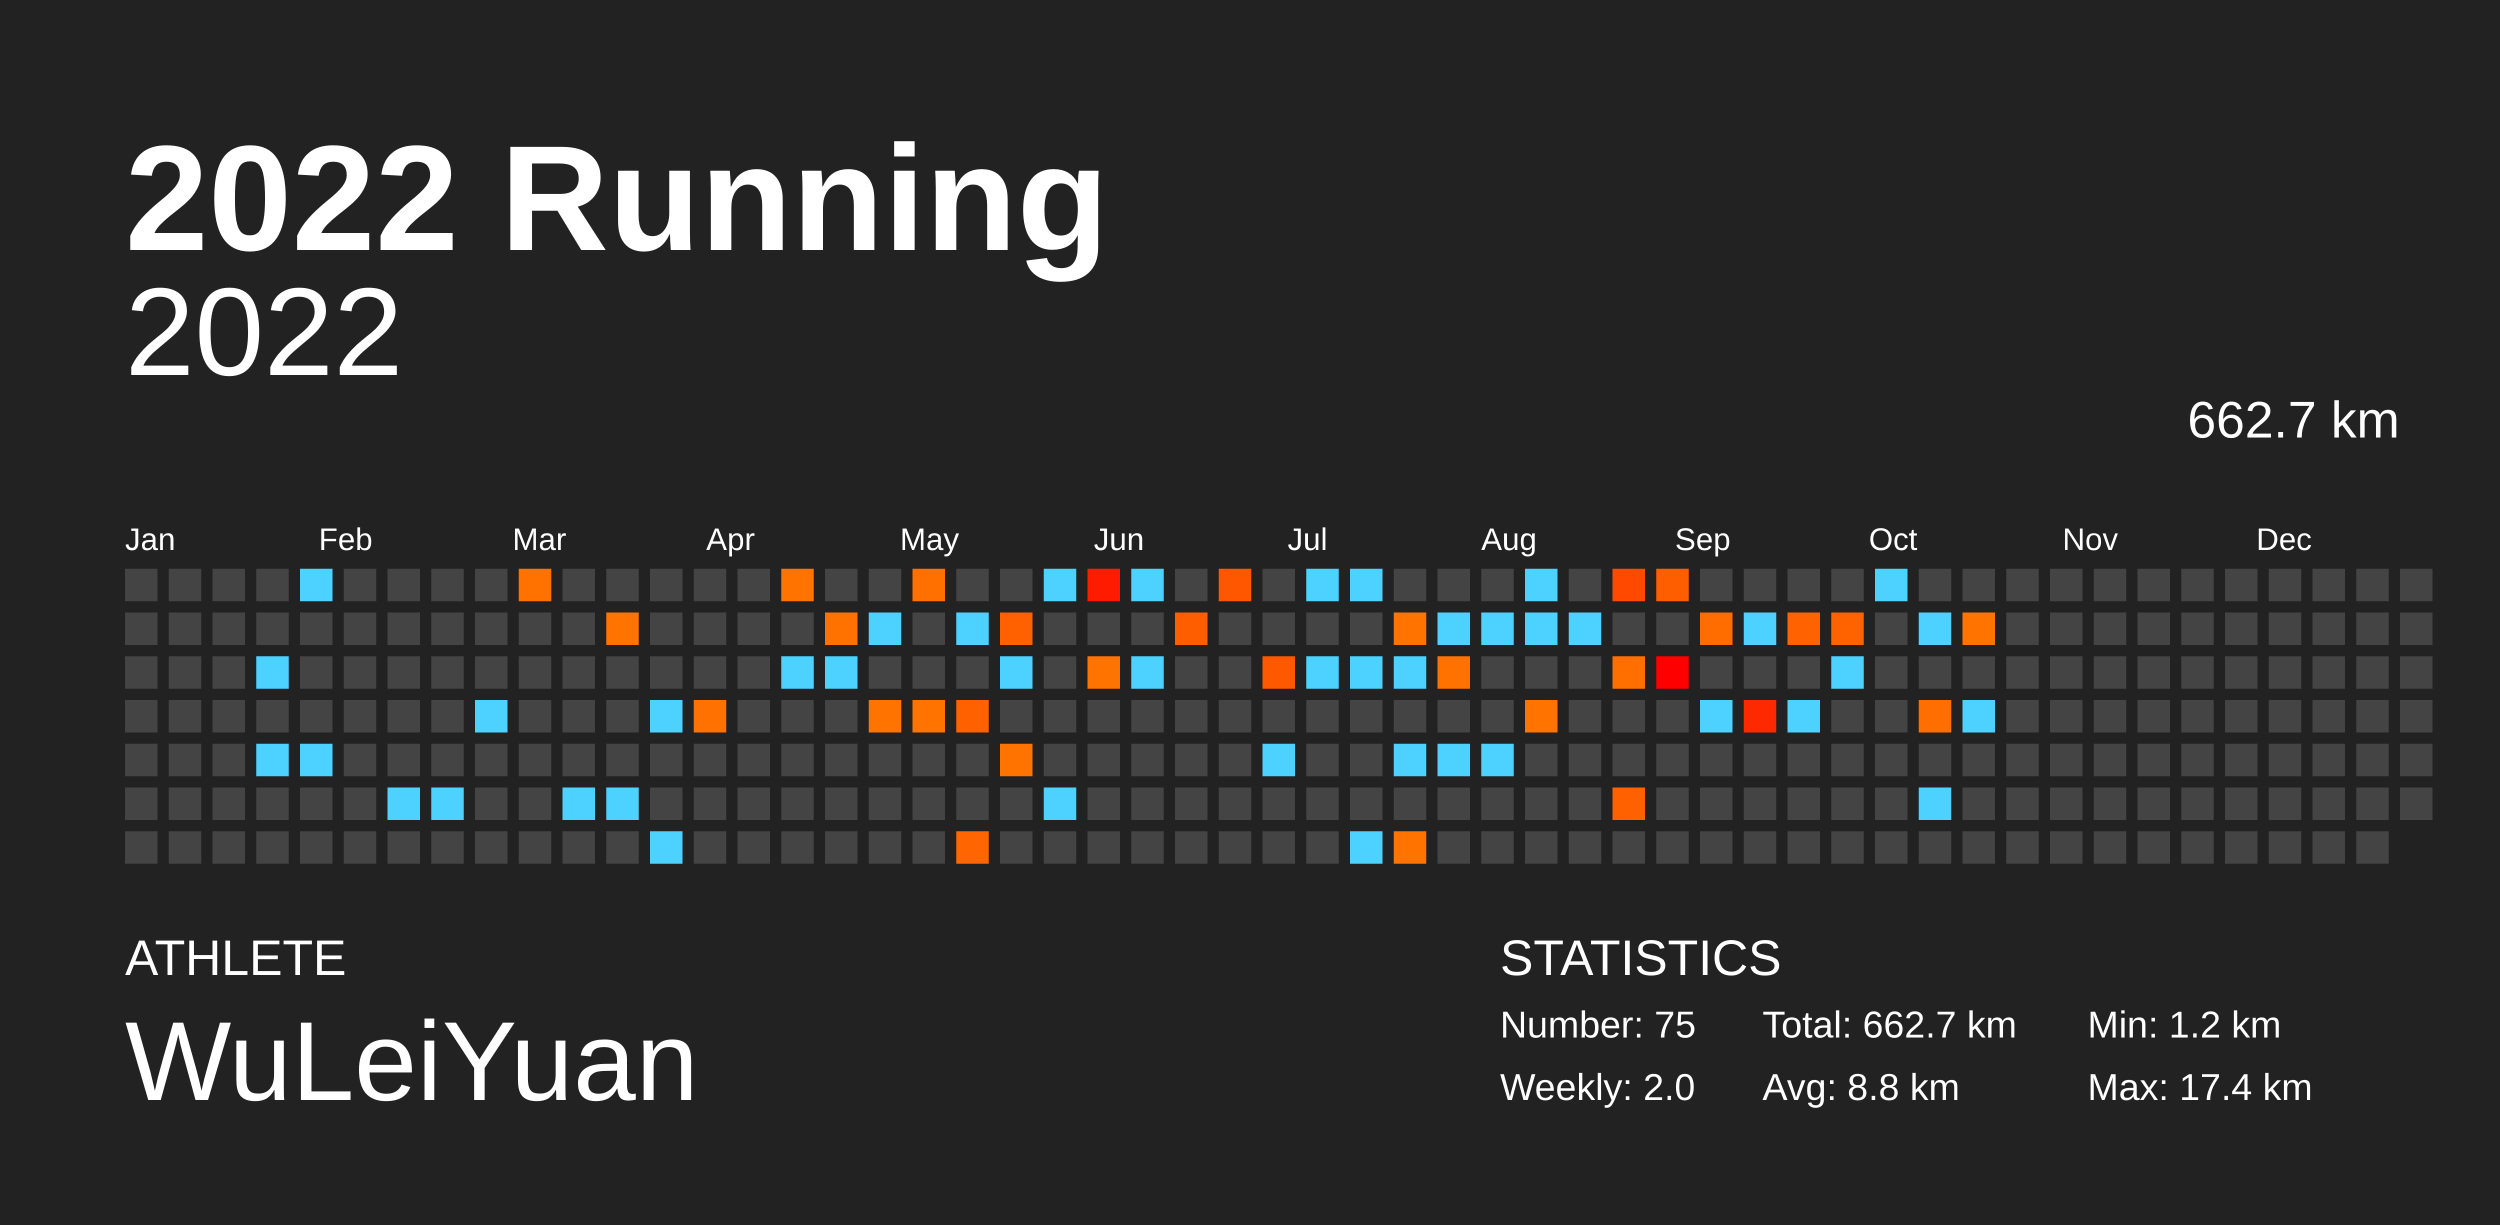
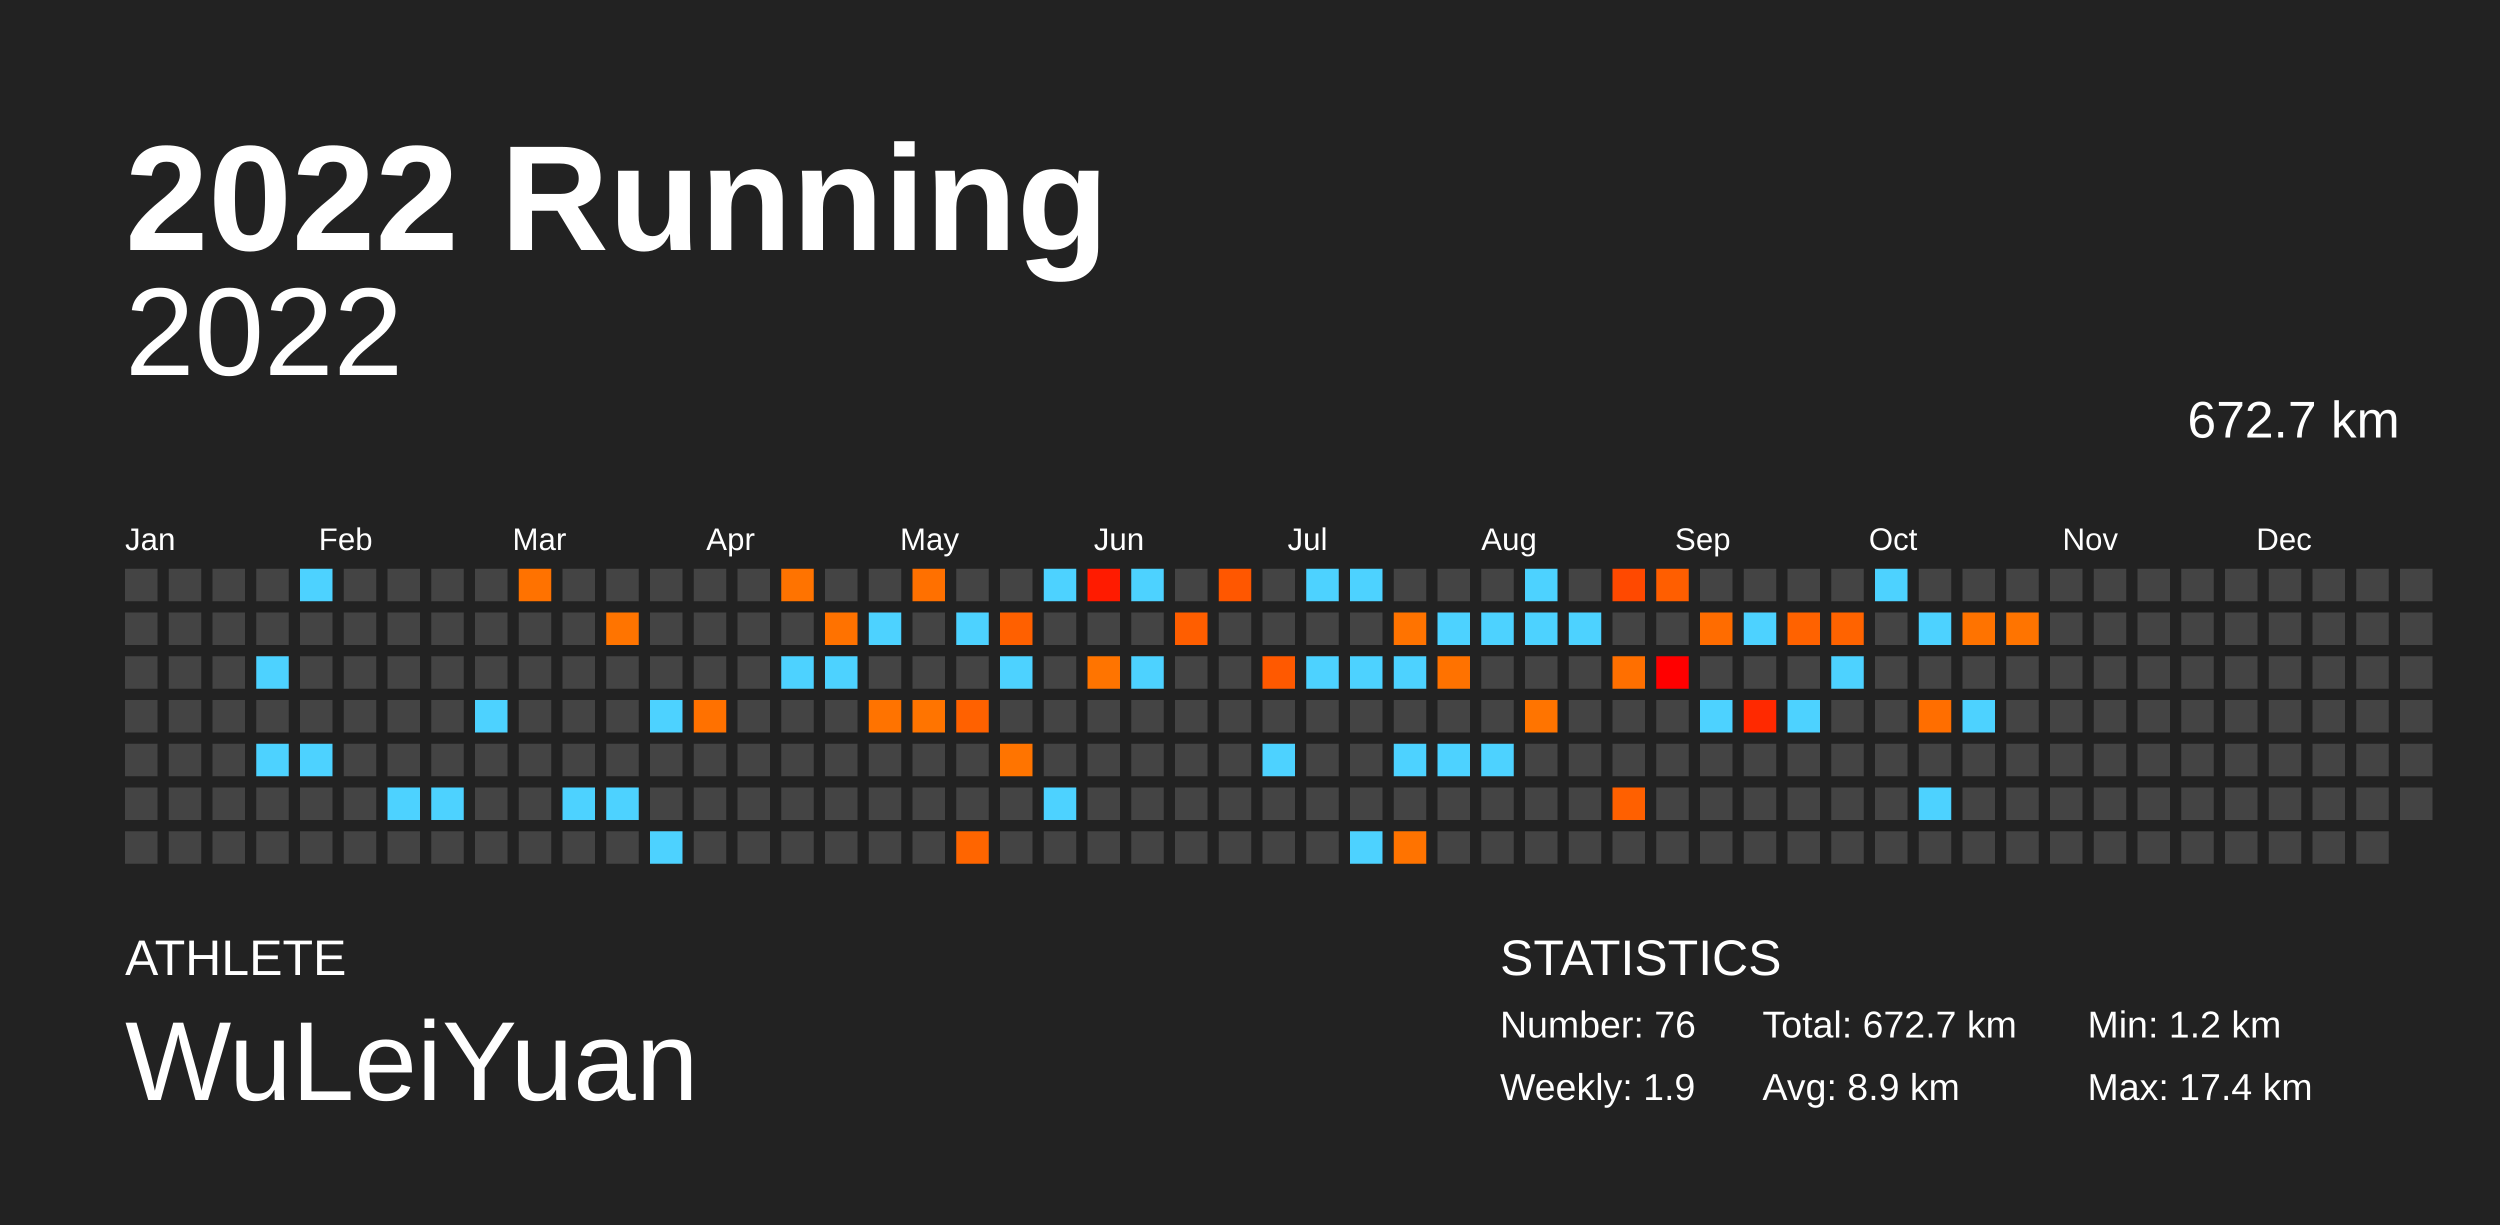
<svg xmlns="http://www.w3.org/2000/svg" baseProfile="full" height="98mm" version="1.1" viewBox="0,0,200,98" width="200mm">
  <defs />
  <rect fill="#222222" height="98" width="200" x="0" y="0" />
  <text fill="#FFFFFF" style="font-size:12px; font-family:Arial; font-weight:bold;" x="10" y="20">2022 Running</text>
  <text fill="#FFFFFF" style="font-size:4px; font-family:Arial" x="10" y="78">ATHLETE</text>
  <text fill="#FFFFFF" style="font-size:9px; font-family:Arial" x="10" y="88">WuLeiYuan</text>
  <text fill="#FFFFFF" style="font-size:4px; font-family:Arial" x="120" y="78">STATISTICS</text>
-   <text fill="#FFFFFF" style="font-size:3px; font-family:Arial" x="120" y="83">Number: 75</text>
-   <text fill="#FFFFFF" style="font-size:3px; font-family:Arial" x="120" y="88">Weekly: 2.0</text>
-   <text fill="#FFFFFF" style="font-size:3px; font-family:Arial" x="141" y="83">Total: 662.7 km</text>
-   <text fill="#FFFFFF" style="font-size:3px; font-family:Arial" x="141" y="88">Avg: 8.8 km</text>
+   <text fill="#FFFFFF" style="font-size:3px; font-family:Arial" x="120" y="83">Number: 76</text>
+   <text fill="#FFFFFF" style="font-size:3px; font-family:Arial" x="120" y="88">Weekly: 1.9</text>
+   <text fill="#FFFFFF" style="font-size:3px; font-family:Arial" x="141" y="83">Total: 672.7 km</text>
+   <text fill="#FFFFFF" style="font-size:3px; font-family:Arial" x="141" y="88">Avg: 8.9 km</text>
  <text fill="#FFFFFF" style="font-size:3px; font-family:Arial" x="167" y="83">Min: 1.2 km</text>
  <text fill="#FFFFFF" style="font-size:3px; font-family:Arial" x="167" y="88">Max: 17.4 km</text>
  <text alignment-baseline="hanging" fill="#FFFFFF" style="font-size:10.0px; font-family:Arial;" x="10" y="30">2022</text>
-   <text alignment-baseline="hanging" fill="#FFFFFF" style="font-size:4.125px; font-family:Arial;" x="175" y="35">662.7 km</text>
+   <text alignment-baseline="hanging" fill="#FFFFFF" style="font-size:4.125px; font-family:Arial;" x="175" y="35">672.7 km</text>
  <text fill="#FFFFFF" style="font-size:2.5px; font-family:Arial" x="10.0" y="44">Jan</text>
  <text fill="#FFFFFF" style="font-size:2.5px; font-family:Arial" x="25.5" y="44">Feb</text>
  <text fill="#FFFFFF" style="font-size:2.5px; font-family:Arial" x="41.0" y="44">Mar</text>
  <text fill="#FFFFFF" style="font-size:2.5px; font-family:Arial" x="56.5" y="44">Apr</text>
  <text fill="#FFFFFF" style="font-size:2.5px; font-family:Arial" x="72.0" y="44">May</text>
  <text fill="#FFFFFF" style="font-size:2.5px; font-family:Arial" x="87.5" y="44">Jun</text>
  <text fill="#FFFFFF" style="font-size:2.5px; font-family:Arial" x="103.0" y="44">Jul</text>
  <text fill="#FFFFFF" style="font-size:2.5px; font-family:Arial" x="118.5" y="44">Aug</text>
  <text fill="#FFFFFF" style="font-size:2.5px; font-family:Arial" x="134.0" y="44">Sep</text>
  <text fill="#FFFFFF" style="font-size:2.5px; font-family:Arial" x="149.5" y="44">Oct</text>
  <text fill="#FFFFFF" style="font-size:2.5px; font-family:Arial" x="165.0" y="44">Nov</text>
  <text fill="#FFFFFF" style="font-size:2.5px; font-family:Arial" x="180.5" y="44">Dec</text>
  <rect fill="#444444" height="2.6" width="2.6" x="10.0" y="45.5" />
  <rect fill="#444444" height="2.6" width="2.6" x="10.0" y="49.0" />
  <rect fill="#444444" height="2.6" width="2.6" x="10.0" y="52.5" />
  <rect fill="#444444" height="2.6" width="2.6" x="10.0" y="56.0" />
  <rect fill="#444444" height="2.6" width="2.6" x="10.0" y="59.5" />
  <rect fill="#444444" height="2.6" width="2.6" x="10.0" y="63.0" />
  <rect fill="#444444" height="2.6" width="2.6" x="10.0" y="66.5" />
  <rect fill="#444444" height="2.6" width="2.6" x="13.5" y="45.5" />
  <rect fill="#444444" height="2.6" width="2.6" x="13.5" y="49.0" />
  <rect fill="#444444" height="2.6" width="2.6" x="13.5" y="52.5" />
  <rect fill="#444444" height="2.6" width="2.6" x="13.5" y="56.0" />
  <rect fill="#444444" height="2.6" width="2.6" x="13.5" y="59.5" />
  <rect fill="#444444" height="2.6" width="2.6" x="13.5" y="63.0" />
  <rect fill="#444444" height="2.6" width="2.6" x="13.5" y="66.5" />
  <rect fill="#444444" height="2.6" width="2.6" x="17.0" y="45.5" />
  <rect fill="#444444" height="2.6" width="2.6" x="17.0" y="49.0" />
  <rect fill="#444444" height="2.6" width="2.6" x="17.0" y="52.5" />
  <rect fill="#444444" height="2.6" width="2.6" x="17.0" y="56.0" />
  <rect fill="#444444" height="2.6" width="2.6" x="17.0" y="59.5" />
  <rect fill="#444444" height="2.6" width="2.6" x="17.0" y="63.0" />
  <rect fill="#444444" height="2.6" width="2.6" x="17.0" y="66.5" />
  <rect fill="#444444" height="2.6" width="2.6" x="20.5" y="45.5" />
  <rect fill="#444444" height="2.6" width="2.6" x="20.5" y="49.0" />
  <rect fill="#4dd2ff" height="2.6" width="2.6" x="20.5" y="52.5" />
  <rect fill="#444444" height="2.6" width="2.6" x="20.5" y="56.0" />
  <rect fill="#4dd2ff" height="2.6" width="2.6" x="20.5" y="59.5" />
  <rect fill="#444444" height="2.6" width="2.6" x="20.5" y="63.0" />
  <rect fill="#444444" height="2.6" width="2.6" x="20.5" y="66.5" />
  <rect fill="#4dd2ff" height="2.6" width="2.6" x="24.0" y="45.5" />
  <rect fill="#444444" height="2.6" width="2.6" x="24.0" y="49.0" />
  <rect fill="#444444" height="2.6" width="2.6" x="24.0" y="52.5" />
  <rect fill="#444444" height="2.6" width="2.6" x="24.0" y="56.0" />
  <rect fill="#4dd2ff" height="2.6" width="2.6" x="24.0" y="59.5" />
  <rect fill="#444444" height="2.6" width="2.6" x="24.0" y="63.0" />
  <rect fill="#444444" height="2.6" width="2.6" x="24.0" y="66.5" />
  <rect fill="#444444" height="2.6" width="2.6" x="27.5" y="45.5" />
  <rect fill="#444444" height="2.6" width="2.6" x="27.5" y="49.0" />
  <rect fill="#444444" height="2.6" width="2.6" x="27.5" y="52.5" />
  <rect fill="#444444" height="2.6" width="2.6" x="27.5" y="56.0" />
  <rect fill="#444444" height="2.6" width="2.6" x="27.5" y="59.5" />
  <rect fill="#444444" height="2.6" width="2.6" x="27.5" y="63.0" />
  <rect fill="#444444" height="2.6" width="2.6" x="27.5" y="66.5" />
  <rect fill="#444444" height="2.6" width="2.6" x="31.0" y="45.5" />
  <rect fill="#444444" height="2.6" width="2.6" x="31.0" y="49.0" />
  <rect fill="#444444" height="2.6" width="2.6" x="31.0" y="52.5" />
  <rect fill="#444444" height="2.6" width="2.6" x="31.0" y="56.0" />
  <rect fill="#444444" height="2.6" width="2.6" x="31.0" y="59.5" />
  <rect fill="#4dd2ff" height="2.6" width="2.6" x="31.0" y="63.0" />
  <rect fill="#444444" height="2.6" width="2.6" x="31.0" y="66.5" />
  <rect fill="#444444" height="2.6" width="2.6" x="34.5" y="45.5" />
  <rect fill="#444444" height="2.6" width="2.6" x="34.5" y="49.0" />
  <rect fill="#444444" height="2.6" width="2.6" x="34.5" y="52.5" />
  <rect fill="#444444" height="2.6" width="2.6" x="34.5" y="56.0" />
  <rect fill="#444444" height="2.6" width="2.6" x="34.5" y="59.5" />
  <rect fill="#4dd2ff" height="2.6" width="2.6" x="34.5" y="63.0" />
  <rect fill="#444444" height="2.6" width="2.6" x="34.5" y="66.5" />
  <rect fill="#444444" height="2.6" width="2.6" x="38.0" y="45.5" />
  <rect fill="#444444" height="2.6" width="2.6" x="38.0" y="49.0" />
  <rect fill="#444444" height="2.6" width="2.6" x="38.0" y="52.5" />
  <rect fill="#4dd2ff" height="2.6" width="2.6" x="38.0" y="56.0" />
  <rect fill="#444444" height="2.6" width="2.6" x="38.0" y="59.5" />
  <rect fill="#444444" height="2.6" width="2.6" x="38.0" y="63.0" />
  <rect fill="#444444" height="2.6" width="2.6" x="38.0" y="66.5" />
  <rect fill="#ff7200" height="2.6" width="2.6" x="41.5" y="45.5" />
  <rect fill="#444444" height="2.6" width="2.6" x="41.5" y="49.0" />
  <rect fill="#444444" height="2.6" width="2.6" x="41.5" y="52.5" />
  <rect fill="#444444" height="2.6" width="2.6" x="41.5" y="56.0" />
  <rect fill="#444444" height="2.6" width="2.6" x="41.5" y="59.5" />
  <rect fill="#444444" height="2.6" width="2.6" x="41.5" y="63.0" />
  <rect fill="#444444" height="2.6" width="2.6" x="41.5" y="66.5" />
  <rect fill="#444444" height="2.6" width="2.6" x="45.0" y="45.5" />
  <rect fill="#444444" height="2.6" width="2.6" x="45.0" y="49.0" />
  <rect fill="#444444" height="2.6" width="2.6" x="45.0" y="52.5" />
  <rect fill="#444444" height="2.6" width="2.6" x="45.0" y="56.0" />
  <rect fill="#444444" height="2.6" width="2.6" x="45.0" y="59.5" />
  <rect fill="#4dd2ff" height="2.6" width="2.6" x="45.0" y="63.0" />
  <rect fill="#444444" height="2.6" width="2.6" x="45.0" y="66.5" />
  <rect fill="#444444" height="2.6" width="2.6" x="48.5" y="45.5" />
  <rect fill="#ff7400" height="2.6" width="2.6" x="48.5" y="49.0" />
  <rect fill="#444444" height="2.6" width="2.6" x="48.5" y="52.5" />
  <rect fill="#444444" height="2.6" width="2.6" x="48.5" y="56.0" />
  <rect fill="#444444" height="2.6" width="2.6" x="48.5" y="59.5" />
  <rect fill="#4dd2ff" height="2.6" width="2.6" x="48.5" y="63.0" />
  <rect fill="#444444" height="2.6" width="2.6" x="48.5" y="66.5" />
  <rect fill="#444444" height="2.6" width="2.6" x="52.0" y="45.5" />
  <rect fill="#444444" height="2.6" width="2.6" x="52.0" y="49.0" />
  <rect fill="#444444" height="2.6" width="2.6" x="52.0" y="52.5" />
  <rect fill="#4dd2ff" height="2.6" width="2.6" x="52.0" y="56.0" />
  <rect fill="#444444" height="2.6" width="2.6" x="52.0" y="59.5" />
  <rect fill="#444444" height="2.6" width="2.6" x="52.0" y="63.0" />
  <rect fill="#4dd2ff" height="2.6" width="2.6" x="52.0" y="66.5" />
  <rect fill="#444444" height="2.6" width="2.6" x="55.5" y="45.5" />
  <rect fill="#444444" height="2.6" width="2.6" x="55.5" y="49.0" />
  <rect fill="#444444" height="2.6" width="2.6" x="55.5" y="52.5" />
  <rect fill="#ff7100" height="2.6" width="2.6" x="55.5" y="56.0" />
  <rect fill="#444444" height="2.6" width="2.6" x="55.5" y="59.5" />
  <rect fill="#444444" height="2.6" width="2.6" x="55.5" y="63.0" />
  <rect fill="#444444" height="2.6" width="2.6" x="55.5" y="66.5" />
  <rect fill="#444444" height="2.6" width="2.6" x="59.0" y="45.5" />
  <rect fill="#444444" height="2.6" width="2.6" x="59.0" y="49.0" />
  <rect fill="#444444" height="2.6" width="2.6" x="59.0" y="52.5" />
  <rect fill="#444444" height="2.6" width="2.6" x="59.0" y="56.0" />
  <rect fill="#444444" height="2.6" width="2.6" x="59.0" y="59.5" />
  <rect fill="#444444" height="2.6" width="2.6" x="59.0" y="63.0" />
  <rect fill="#444444" height="2.6" width="2.6" x="59.0" y="66.5" />
  <rect fill="#ff7300" height="2.6" width="2.6" x="62.5" y="45.5" />
  <rect fill="#444444" height="2.6" width="2.6" x="62.5" y="49.0" />
  <rect fill="#4dd2ff" height="2.6" width="2.6" x="62.5" y="52.5" />
  <rect fill="#444444" height="2.6" width="2.6" x="62.5" y="56.0" />
  <rect fill="#444444" height="2.6" width="2.6" x="62.5" y="59.5" />
  <rect fill="#444444" height="2.6" width="2.6" x="62.5" y="63.0" />
  <rect fill="#444444" height="2.6" width="2.6" x="62.5" y="66.5" />
  <rect fill="#444444" height="2.6" width="2.6" x="66.0" y="45.5" />
  <rect fill="#ff7200" height="2.6" width="2.6" x="66.0" y="49.0" />
  <rect fill="#4dd2ff" height="2.6" width="2.6" x="66.0" y="52.5" />
  <rect fill="#444444" height="2.6" width="2.6" x="66.0" y="56.0" />
  <rect fill="#444444" height="2.6" width="2.6" x="66.0" y="59.5" />
  <rect fill="#444444" height="2.6" width="2.6" x="66.0" y="63.0" />
  <rect fill="#444444" height="2.6" width="2.6" x="66.0" y="66.5" />
  <rect fill="#444444" height="2.6" width="2.6" x="69.5" y="45.5" />
  <rect fill="#4dd2ff" height="2.6" width="2.6" x="69.5" y="49.0" />
  <rect fill="#444444" height="2.6" width="2.6" x="69.5" y="52.5" />
  <rect fill="#ff7300" height="2.6" width="2.6" x="69.5" y="56.0" />
  <rect fill="#444444" height="2.6" width="2.6" x="69.5" y="59.5" />
  <rect fill="#444444" height="2.6" width="2.6" x="69.5" y="63.0" />
  <rect fill="#444444" height="2.6" width="2.6" x="69.5" y="66.5" />
  <rect fill="#ff7000" height="2.6" width="2.6" x="73.0" y="45.5" />
  <rect fill="#444444" height="2.6" width="2.6" x="73.0" y="49.0" />
  <rect fill="#444444" height="2.6" width="2.6" x="73.0" y="52.5" />
  <rect fill="#ff7400" height="2.6" width="2.6" x="73.0" y="56.0" />
  <rect fill="#444444" height="2.6" width="2.6" x="73.0" y="59.5" />
  <rect fill="#444444" height="2.6" width="2.6" x="73.0" y="63.0" />
  <rect fill="#444444" height="2.6" width="2.6" x="73.0" y="66.5" />
  <rect fill="#444444" height="2.6" width="2.6" x="76.5" y="45.5" />
  <rect fill="#4dd2ff" height="2.6" width="2.6" x="76.5" y="49.0" />
  <rect fill="#444444" height="2.6" width="2.6" x="76.5" y="52.5" />
  <rect fill="#ff6100" height="2.6" width="2.6" x="76.5" y="56.0" />
  <rect fill="#444444" height="2.6" width="2.6" x="76.5" y="59.5" />
  <rect fill="#444444" height="2.6" width="2.6" x="76.5" y="63.0" />
  <rect fill="#ff6500" height="2.6" width="2.6" x="76.5" y="66.5" />
  <rect fill="#444444" height="2.6" width="2.6" x="80.0" y="45.5" />
  <rect fill="#ff6000" height="2.6" width="2.6" x="80.0" y="49.0" />
  <rect fill="#4dd2ff" height="2.6" width="2.6" x="80.0" y="52.5" />
  <rect fill="#444444" height="2.6" width="2.6" x="80.0" y="56.0" />
  <rect fill="#ff7400" height="2.6" width="2.6" x="80.0" y="59.5" />
  <rect fill="#444444" height="2.6" width="2.6" x="80.0" y="63.0" />
  <rect fill="#444444" height="2.6" width="2.6" x="80.0" y="66.5" />
  <rect fill="#4dd2ff" height="2.6" width="2.6" x="83.5" y="45.5" />
  <rect fill="#444444" height="2.6" width="2.6" x="83.5" y="49.0" />
  <rect fill="#444444" height="2.6" width="2.6" x="83.5" y="52.5" />
  <rect fill="#444444" height="2.6" width="2.6" x="83.5" y="56.0" />
  <rect fill="#444444" height="2.6" width="2.6" x="83.5" y="59.5" />
  <rect fill="#4dd2ff" height="2.6" width="2.6" x="83.5" y="63.0" />
  <rect fill="#444444" height="2.6" width="2.6" x="83.5" y="66.5" />
  <rect fill="#ff1b00" height="2.6" width="2.6" x="87.0" y="45.5" />
  <rect fill="#444444" height="2.6" width="2.6" x="87.0" y="49.0" />
  <rect fill="#ff7400" height="2.6" width="2.6" x="87.0" y="52.5" />
  <rect fill="#444444" height="2.6" width="2.6" x="87.0" y="56.0" />
  <rect fill="#444444" height="2.6" width="2.6" x="87.0" y="59.5" />
  <rect fill="#444444" height="2.6" width="2.6" x="87.0" y="63.0" />
  <rect fill="#444444" height="2.6" width="2.6" x="87.0" y="66.5" />
  <rect fill="#4dd2ff" height="2.6" width="2.6" x="90.5" y="45.5" />
  <rect fill="#444444" height="2.6" width="2.6" x="90.5" y="49.0" />
  <rect fill="#4dd2ff" height="2.6" width="2.6" x="90.5" y="52.5" />
  <rect fill="#444444" height="2.6" width="2.6" x="90.5" y="56.0" />
  <rect fill="#444444" height="2.6" width="2.6" x="90.5" y="59.5" />
  <rect fill="#444444" height="2.6" width="2.6" x="90.5" y="63.0" />
  <rect fill="#444444" height="2.6" width="2.6" x="90.5" y="66.5" />
  <rect fill="#444444" height="2.6" width="2.6" x="94.0" y="45.5" />
  <rect fill="#ff5e00" height="2.6" width="2.6" x="94.0" y="49.0" />
  <rect fill="#444444" height="2.6" width="2.6" x="94.0" y="52.5" />
  <rect fill="#444444" height="2.6" width="2.6" x="94.0" y="56.0" />
  <rect fill="#444444" height="2.6" width="2.6" x="94.0" y="59.5" />
  <rect fill="#444444" height="2.6" width="2.6" x="94.0" y="63.0" />
  <rect fill="#444444" height="2.6" width="2.6" x="94.0" y="66.5" />
  <rect fill="#ff5700" height="2.6" width="2.6" x="97.5" y="45.5" />
  <rect fill="#444444" height="2.6" width="2.6" x="97.5" y="49.0" />
  <rect fill="#444444" height="2.6" width="2.6" x="97.5" y="52.5" />
  <rect fill="#444444" height="2.6" width="2.6" x="97.5" y="56.0" />
  <rect fill="#444444" height="2.6" width="2.6" x="97.5" y="59.5" />
  <rect fill="#444444" height="2.6" width="2.6" x="97.5" y="63.0" />
  <rect fill="#444444" height="2.6" width="2.6" x="97.5" y="66.5" />
  <rect fill="#444444" height="2.6" width="2.6" x="101.0" y="45.5" />
  <rect fill="#444444" height="2.6" width="2.6" x="101.0" y="49.0" />
  <rect fill="#ff5900" height="2.6" width="2.6" x="101.0" y="52.5" />
  <rect fill="#444444" height="2.6" width="2.6" x="101.0" y="56.0" />
  <rect fill="#4dd2ff" height="2.6" width="2.6" x="101.0" y="59.5" />
  <rect fill="#444444" height="2.6" width="2.6" x="101.0" y="63.0" />
  <rect fill="#444444" height="2.6" width="2.6" x="101.0" y="66.5" />
  <rect fill="#4dd2ff" height="2.6" width="2.6" x="104.5" y="45.5" />
  <rect fill="#444444" height="2.6" width="2.6" x="104.5" y="49.0" />
  <rect fill="#4dd2ff" height="2.6" width="2.6" x="104.5" y="52.5" />
  <rect fill="#444444" height="2.6" width="2.6" x="104.5" y="56.0" />
  <rect fill="#444444" height="2.6" width="2.6" x="104.5" y="59.5" />
  <rect fill="#444444" height="2.6" width="2.6" x="104.5" y="63.0" />
  <rect fill="#444444" height="2.6" width="2.6" x="104.5" y="66.5" />
  <rect fill="#4dd2ff" height="2.6" width="2.6" x="108.0" y="45.5" />
  <rect fill="#444444" height="2.6" width="2.6" x="108.0" y="49.0" />
  <rect fill="#4dd2ff" height="2.6" width="2.6" x="108.0" y="52.5" />
  <rect fill="#444444" height="2.6" width="2.6" x="108.0" y="56.0" />
  <rect fill="#444444" height="2.6" width="2.6" x="108.0" y="59.5" />
  <rect fill="#444444" height="2.6" width="2.6" x="108.0" y="63.0" />
  <rect fill="#4dd2ff" height="2.6" width="2.6" x="108.0" y="66.5" />
  <rect fill="#444444" height="2.6" width="2.6" x="111.5" y="45.5" />
  <rect fill="#ff7300" height="2.6" width="2.6" x="111.5" y="49.0" />
  <rect fill="#4dd2ff" height="2.6" width="2.6" x="111.5" y="52.5" />
  <rect fill="#444444" height="2.6" width="2.6" x="111.5" y="56.0" />
  <rect fill="#4dd2ff" height="2.6" width="2.6" x="111.5" y="59.5" />
  <rect fill="#444444" height="2.6" width="2.6" x="111.5" y="63.0" />
  <rect fill="#ff7300" height="2.6" width="2.6" x="111.5" y="66.5" />
  <rect fill="#444444" height="2.6" width="2.6" x="115.0" y="45.5" />
  <rect fill="#4dd2ff" height="2.6" width="2.6" x="115.0" y="49.0" />
  <rect fill="#ff7200" height="2.6" width="2.6" x="115.0" y="52.5" />
  <rect fill="#444444" height="2.6" width="2.6" x="115.0" y="56.0" />
  <rect fill="#4dd2ff" height="2.6" width="2.6" x="115.0" y="59.5" />
  <rect fill="#444444" height="2.6" width="2.6" x="115.0" y="63.0" />
  <rect fill="#444444" height="2.6" width="2.6" x="115.0" y="66.5" />
  <rect fill="#444444" height="2.6" width="2.6" x="118.5" y="45.5" />
  <rect fill="#4dd2ff" height="2.6" width="2.6" x="118.5" y="49.0" />
  <rect fill="#444444" height="2.6" width="2.6" x="118.5" y="52.5" />
  <rect fill="#444444" height="2.6" width="2.6" x="118.5" y="56.0" />
  <rect fill="#4dd2ff" height="2.6" width="2.6" x="118.5" y="59.5" />
  <rect fill="#444444" height="2.6" width="2.6" x="118.5" y="63.0" />
  <rect fill="#444444" height="2.6" width="2.6" x="118.5" y="66.5" />
  <rect fill="#4dd2ff" height="2.6" width="2.6" x="122.0" y="45.5" />
  <rect fill="#4dd2ff" height="2.6" width="2.6" x="122.0" y="49.0" />
  <rect fill="#444444" height="2.6" width="2.6" x="122.0" y="52.5" />
  <rect fill="#ff7400" height="2.6" width="2.6" x="122.0" y="56.0" />
  <rect fill="#444444" height="2.6" width="2.6" x="122.0" y="59.5" />
  <rect fill="#444444" height="2.6" width="2.6" x="122.0" y="63.0" />
  <rect fill="#444444" height="2.6" width="2.6" x="122.0" y="66.5" />
  <rect fill="#444444" height="2.6" width="2.6" x="125.5" y="45.5" />
  <rect fill="#4dd2ff" height="2.6" width="2.6" x="125.5" y="49.0" />
  <rect fill="#444444" height="2.6" width="2.6" x="125.5" y="52.5" />
  <rect fill="#444444" height="2.6" width="2.6" x="125.5" y="56.0" />
  <rect fill="#444444" height="2.6" width="2.6" x="125.5" y="59.5" />
  <rect fill="#444444" height="2.6" width="2.6" x="125.5" y="63.0" />
  <rect fill="#444444" height="2.6" width="2.6" x="125.5" y="66.5" />
  <rect fill="#ff4900" height="2.6" width="2.6" x="129.0" y="45.5" />
  <rect fill="#444444" height="2.6" width="2.6" x="129.0" y="49.0" />
  <rect fill="#ff6f00" height="2.6" width="2.6" x="129.0" y="52.5" />
  <rect fill="#444444" height="2.6" width="2.6" x="129.0" y="56.0" />
  <rect fill="#444444" height="2.6" width="2.6" x="129.0" y="59.5" />
  <rect fill="#ff6000" height="2.6" width="2.6" x="129.0" y="63.0" />
  <rect fill="#444444" height="2.6" width="2.6" x="129.0" y="66.5" />
  <rect fill="#ff5e00" height="2.6" width="2.6" x="132.5" y="45.5" />
  <rect fill="#444444" height="2.6" width="2.6" x="132.5" y="49.0" />
  <rect fill="#ff0000" height="2.6" width="2.6" x="132.5" y="52.5" />
  <rect fill="#444444" height="2.6" width="2.6" x="132.5" y="56.0" />
  <rect fill="#444444" height="2.6" width="2.6" x="132.5" y="59.5" />
  <rect fill="#444444" height="2.6" width="2.6" x="132.5" y="63.0" />
  <rect fill="#444444" height="2.6" width="2.6" x="132.5" y="66.5" />
  <rect fill="#444444" height="2.6" width="2.6" x="136.0" y="45.5" />
  <rect fill="#ff6c00" height="2.6" width="2.6" x="136.0" y="49.0" />
  <rect fill="#444444" height="2.6" width="2.6" x="136.0" y="52.5" />
  <rect fill="#4dd2ff" height="2.6" width="2.6" x="136.0" y="56.0" />
  <rect fill="#444444" height="2.6" width="2.6" x="136.0" y="59.5" />
  <rect fill="#444444" height="2.6" width="2.6" x="136.0" y="63.0" />
  <rect fill="#444444" height="2.6" width="2.6" x="136.0" y="66.5" />
  <rect fill="#444444" height="2.6" width="2.6" x="139.5" y="45.5" />
  <rect fill="#4dd2ff" height="2.6" width="2.6" x="139.5" y="49.0" />
  <rect fill="#444444" height="2.6" width="2.6" x="139.5" y="52.5" />
  <rect fill="#ff2900" height="2.6" width="2.6" x="139.5" y="56.0" />
  <rect fill="#444444" height="2.6" width="2.6" x="139.5" y="59.5" />
  <rect fill="#444444" height="2.6" width="2.6" x="139.5" y="63.0" />
  <rect fill="#444444" height="2.6" width="2.6" x="139.5" y="66.5" />
  <rect fill="#444444" height="2.6" width="2.6" x="143.0" y="45.5" />
  <rect fill="#ff6200" height="2.6" width="2.6" x="143.0" y="49.0" />
  <rect fill="#444444" height="2.6" width="2.6" x="143.0" y="52.5" />
  <rect fill="#4dd2ff" height="2.6" width="2.6" x="143.0" y="56.0" />
  <rect fill="#444444" height="2.6" width="2.6" x="143.0" y="59.5" />
  <rect fill="#444444" height="2.6" width="2.6" x="143.0" y="63.0" />
  <rect fill="#444444" height="2.6" width="2.6" x="143.0" y="66.5" />
  <rect fill="#444444" height="2.6" width="2.6" x="146.5" y="45.5" />
  <rect fill="#ff6300" height="2.6" width="2.6" x="146.5" y="49.0" />
  <rect fill="#4dd2ff" height="2.6" width="2.6" x="146.5" y="52.5" />
  <rect fill="#444444" height="2.6" width="2.6" x="146.5" y="56.0" />
  <rect fill="#444444" height="2.6" width="2.6" x="146.5" y="59.5" />
  <rect fill="#444444" height="2.6" width="2.6" x="146.5" y="63.0" />
  <rect fill="#444444" height="2.6" width="2.6" x="146.5" y="66.5" />
  <rect fill="#4dd2ff" height="2.6" width="2.6" x="150.0" y="45.5" />
  <rect fill="#444444" height="2.6" width="2.6" x="150.0" y="49.0" />
  <rect fill="#444444" height="2.6" width="2.6" x="150.0" y="52.5" />
  <rect fill="#444444" height="2.6" width="2.6" x="150.0" y="56.0" />
  <rect fill="#444444" height="2.6" width="2.6" x="150.0" y="59.5" />
  <rect fill="#444444" height="2.6" width="2.6" x="150.0" y="63.0" />
  <rect fill="#444444" height="2.6" width="2.6" x="150.0" y="66.5" />
  <rect fill="#444444" height="2.6" width="2.6" x="153.5" y="45.5" />
  <rect fill="#4dd2ff" height="2.6" width="2.6" x="153.5" y="49.0" />
  <rect fill="#444444" height="2.6" width="2.6" x="153.5" y="52.5" />
  <rect fill="#ff6e00" height="2.6" width="2.6" x="153.5" y="56.0" />
  <rect fill="#444444" height="2.6" width="2.6" x="153.5" y="59.5" />
  <rect fill="#4dd2ff" height="2.6" width="2.6" x="153.5" y="63.0" />
  <rect fill="#444444" height="2.6" width="2.6" x="153.5" y="66.5" />
  <rect fill="#444444" height="2.6" width="2.6" x="157.0" y="45.5" />
  <rect fill="#ff7300" height="2.6" width="2.6" x="157.0" y="49.0" />
  <rect fill="#444444" height="2.6" width="2.6" x="157.0" y="52.5" />
  <rect fill="#4dd2ff" height="2.6" width="2.6" x="157.0" y="56.0" />
  <rect fill="#444444" height="2.6" width="2.6" x="157.0" y="59.5" />
  <rect fill="#444444" height="2.6" width="2.6" x="157.0" y="63.0" />
  <rect fill="#444444" height="2.6" width="2.6" x="157.0" y="66.5" />
  <rect fill="#444444" height="2.6" width="2.6" x="160.5" y="45.5" />
-   <rect fill="#444444" height="2.6" width="2.6" x="160.5" y="49.0" />
+   <rect fill="#ff7400" height="2.6" width="2.6" x="160.5" y="49.0" />
  <rect fill="#444444" height="2.6" width="2.6" x="160.5" y="52.5" />
  <rect fill="#444444" height="2.6" width="2.6" x="160.5" y="56.0" />
  <rect fill="#444444" height="2.6" width="2.6" x="160.5" y="59.5" />
  <rect fill="#444444" height="2.6" width="2.6" x="160.5" y="63.0" />
  <rect fill="#444444" height="2.6" width="2.6" x="160.5" y="66.5" />
  <rect fill="#444444" height="2.6" width="2.6" x="164.0" y="45.5" />
  <rect fill="#444444" height="2.6" width="2.6" x="164.0" y="49.0" />
  <rect fill="#444444" height="2.6" width="2.6" x="164.0" y="52.5" />
  <rect fill="#444444" height="2.6" width="2.6" x="164.0" y="56.0" />
  <rect fill="#444444" height="2.6" width="2.6" x="164.0" y="59.5" />
  <rect fill="#444444" height="2.6" width="2.6" x="164.0" y="63.0" />
  <rect fill="#444444" height="2.6" width="2.6" x="164.0" y="66.5" />
  <rect fill="#444444" height="2.6" width="2.6" x="167.5" y="45.5" />
  <rect fill="#444444" height="2.6" width="2.6" x="167.5" y="49.0" />
  <rect fill="#444444" height="2.6" width="2.6" x="167.5" y="52.5" />
  <rect fill="#444444" height="2.6" width="2.6" x="167.5" y="56.0" />
  <rect fill="#444444" height="2.6" width="2.6" x="167.5" y="59.5" />
  <rect fill="#444444" height="2.6" width="2.6" x="167.5" y="63.0" />
  <rect fill="#444444" height="2.6" width="2.6" x="167.5" y="66.5" />
  <rect fill="#444444" height="2.6" width="2.6" x="171.0" y="45.5" />
  <rect fill="#444444" height="2.6" width="2.6" x="171.0" y="49.0" />
  <rect fill="#444444" height="2.6" width="2.6" x="171.0" y="52.5" />
  <rect fill="#444444" height="2.6" width="2.6" x="171.0" y="56.0" />
  <rect fill="#444444" height="2.6" width="2.6" x="171.0" y="59.5" />
  <rect fill="#444444" height="2.6" width="2.6" x="171.0" y="63.0" />
  <rect fill="#444444" height="2.6" width="2.6" x="171.0" y="66.5" />
  <rect fill="#444444" height="2.6" width="2.6" x="174.5" y="45.5" />
  <rect fill="#444444" height="2.6" width="2.6" x="174.5" y="49.0" />
  <rect fill="#444444" height="2.6" width="2.6" x="174.5" y="52.5" />
  <rect fill="#444444" height="2.6" width="2.6" x="174.5" y="56.0" />
  <rect fill="#444444" height="2.6" width="2.6" x="174.5" y="59.5" />
  <rect fill="#444444" height="2.6" width="2.6" x="174.5" y="63.0" />
  <rect fill="#444444" height="2.6" width="2.6" x="174.5" y="66.5" />
  <rect fill="#444444" height="2.6" width="2.6" x="178.0" y="45.5" />
  <rect fill="#444444" height="2.6" width="2.6" x="178.0" y="49.0" />
  <rect fill="#444444" height="2.6" width="2.6" x="178.0" y="52.5" />
  <rect fill="#444444" height="2.6" width="2.6" x="178.0" y="56.0" />
  <rect fill="#444444" height="2.6" width="2.6" x="178.0" y="59.5" />
  <rect fill="#444444" height="2.6" width="2.6" x="178.0" y="63.0" />
  <rect fill="#444444" height="2.6" width="2.6" x="178.0" y="66.5" />
  <rect fill="#444444" height="2.6" width="2.6" x="181.5" y="45.5" />
  <rect fill="#444444" height="2.6" width="2.6" x="181.5" y="49.0" />
  <rect fill="#444444" height="2.6" width="2.6" x="181.5" y="52.5" />
  <rect fill="#444444" height="2.6" width="2.6" x="181.5" y="56.0" />
  <rect fill="#444444" height="2.6" width="2.6" x="181.5" y="59.5" />
  <rect fill="#444444" height="2.6" width="2.6" x="181.5" y="63.0" />
  <rect fill="#444444" height="2.6" width="2.6" x="181.5" y="66.5" />
  <rect fill="#444444" height="2.6" width="2.6" x="185.0" y="45.5" />
  <rect fill="#444444" height="2.6" width="2.6" x="185.0" y="49.0" />
  <rect fill="#444444" height="2.6" width="2.6" x="185.0" y="52.5" />
  <rect fill="#444444" height="2.6" width="2.6" x="185.0" y="56.0" />
  <rect fill="#444444" height="2.6" width="2.6" x="185.0" y="59.5" />
  <rect fill="#444444" height="2.6" width="2.6" x="185.0" y="63.0" />
  <rect fill="#444444" height="2.6" width="2.6" x="185.0" y="66.5" />
  <rect fill="#444444" height="2.6" width="2.6" x="188.5" y="45.5" />
  <rect fill="#444444" height="2.6" width="2.6" x="188.5" y="49.0" />
  <rect fill="#444444" height="2.6" width="2.6" x="188.5" y="52.5" />
  <rect fill="#444444" height="2.6" width="2.6" x="188.5" y="56.0" />
  <rect fill="#444444" height="2.6" width="2.6" x="188.5" y="59.5" />
  <rect fill="#444444" height="2.6" width="2.6" x="188.5" y="63.0" />
  <rect fill="#444444" height="2.6" width="2.6" x="188.5" y="66.5" />
  <rect fill="#444444" height="2.6" width="2.6" x="192.0" y="45.5" />
  <rect fill="#444444" height="2.6" width="2.6" x="192.0" y="49.0" />
  <rect fill="#444444" height="2.6" width="2.6" x="192.0" y="52.5" />
  <rect fill="#444444" height="2.6" width="2.6" x="192.0" y="56.0" />
  <rect fill="#444444" height="2.6" width="2.6" x="192.0" y="59.5" />
  <rect fill="#444444" height="2.6" width="2.6" x="192.0" y="63.0" />
</svg>
